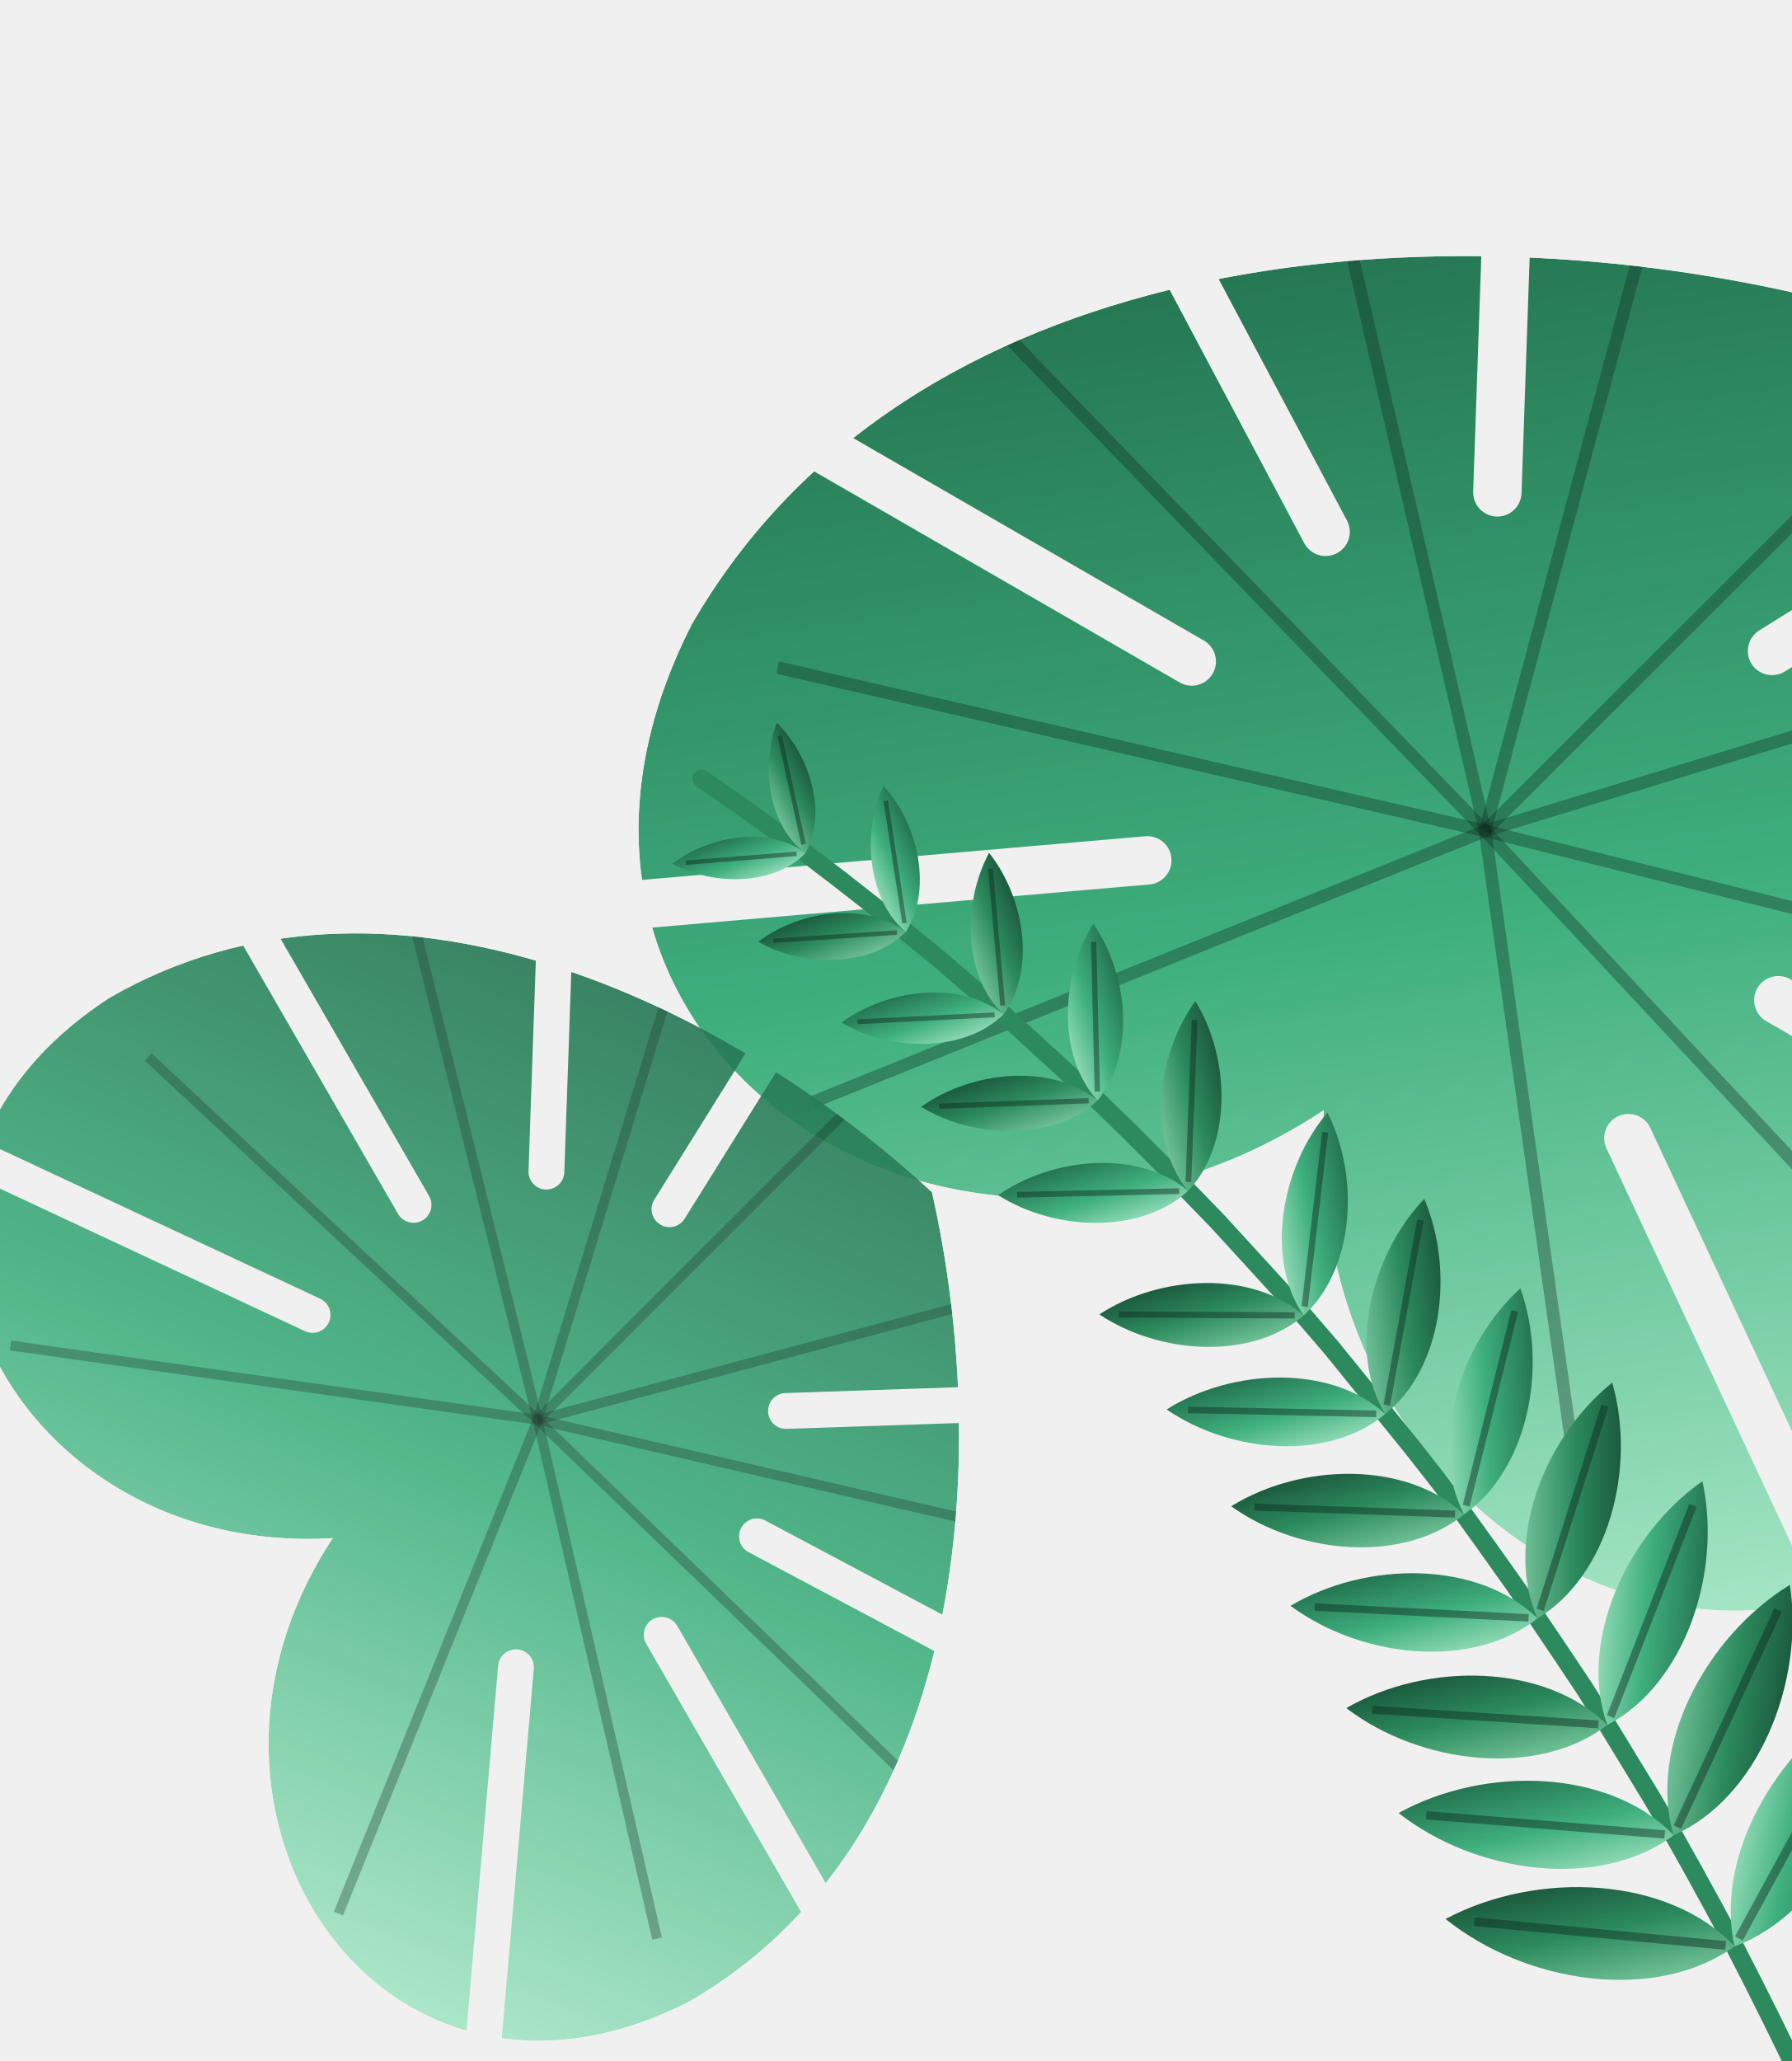
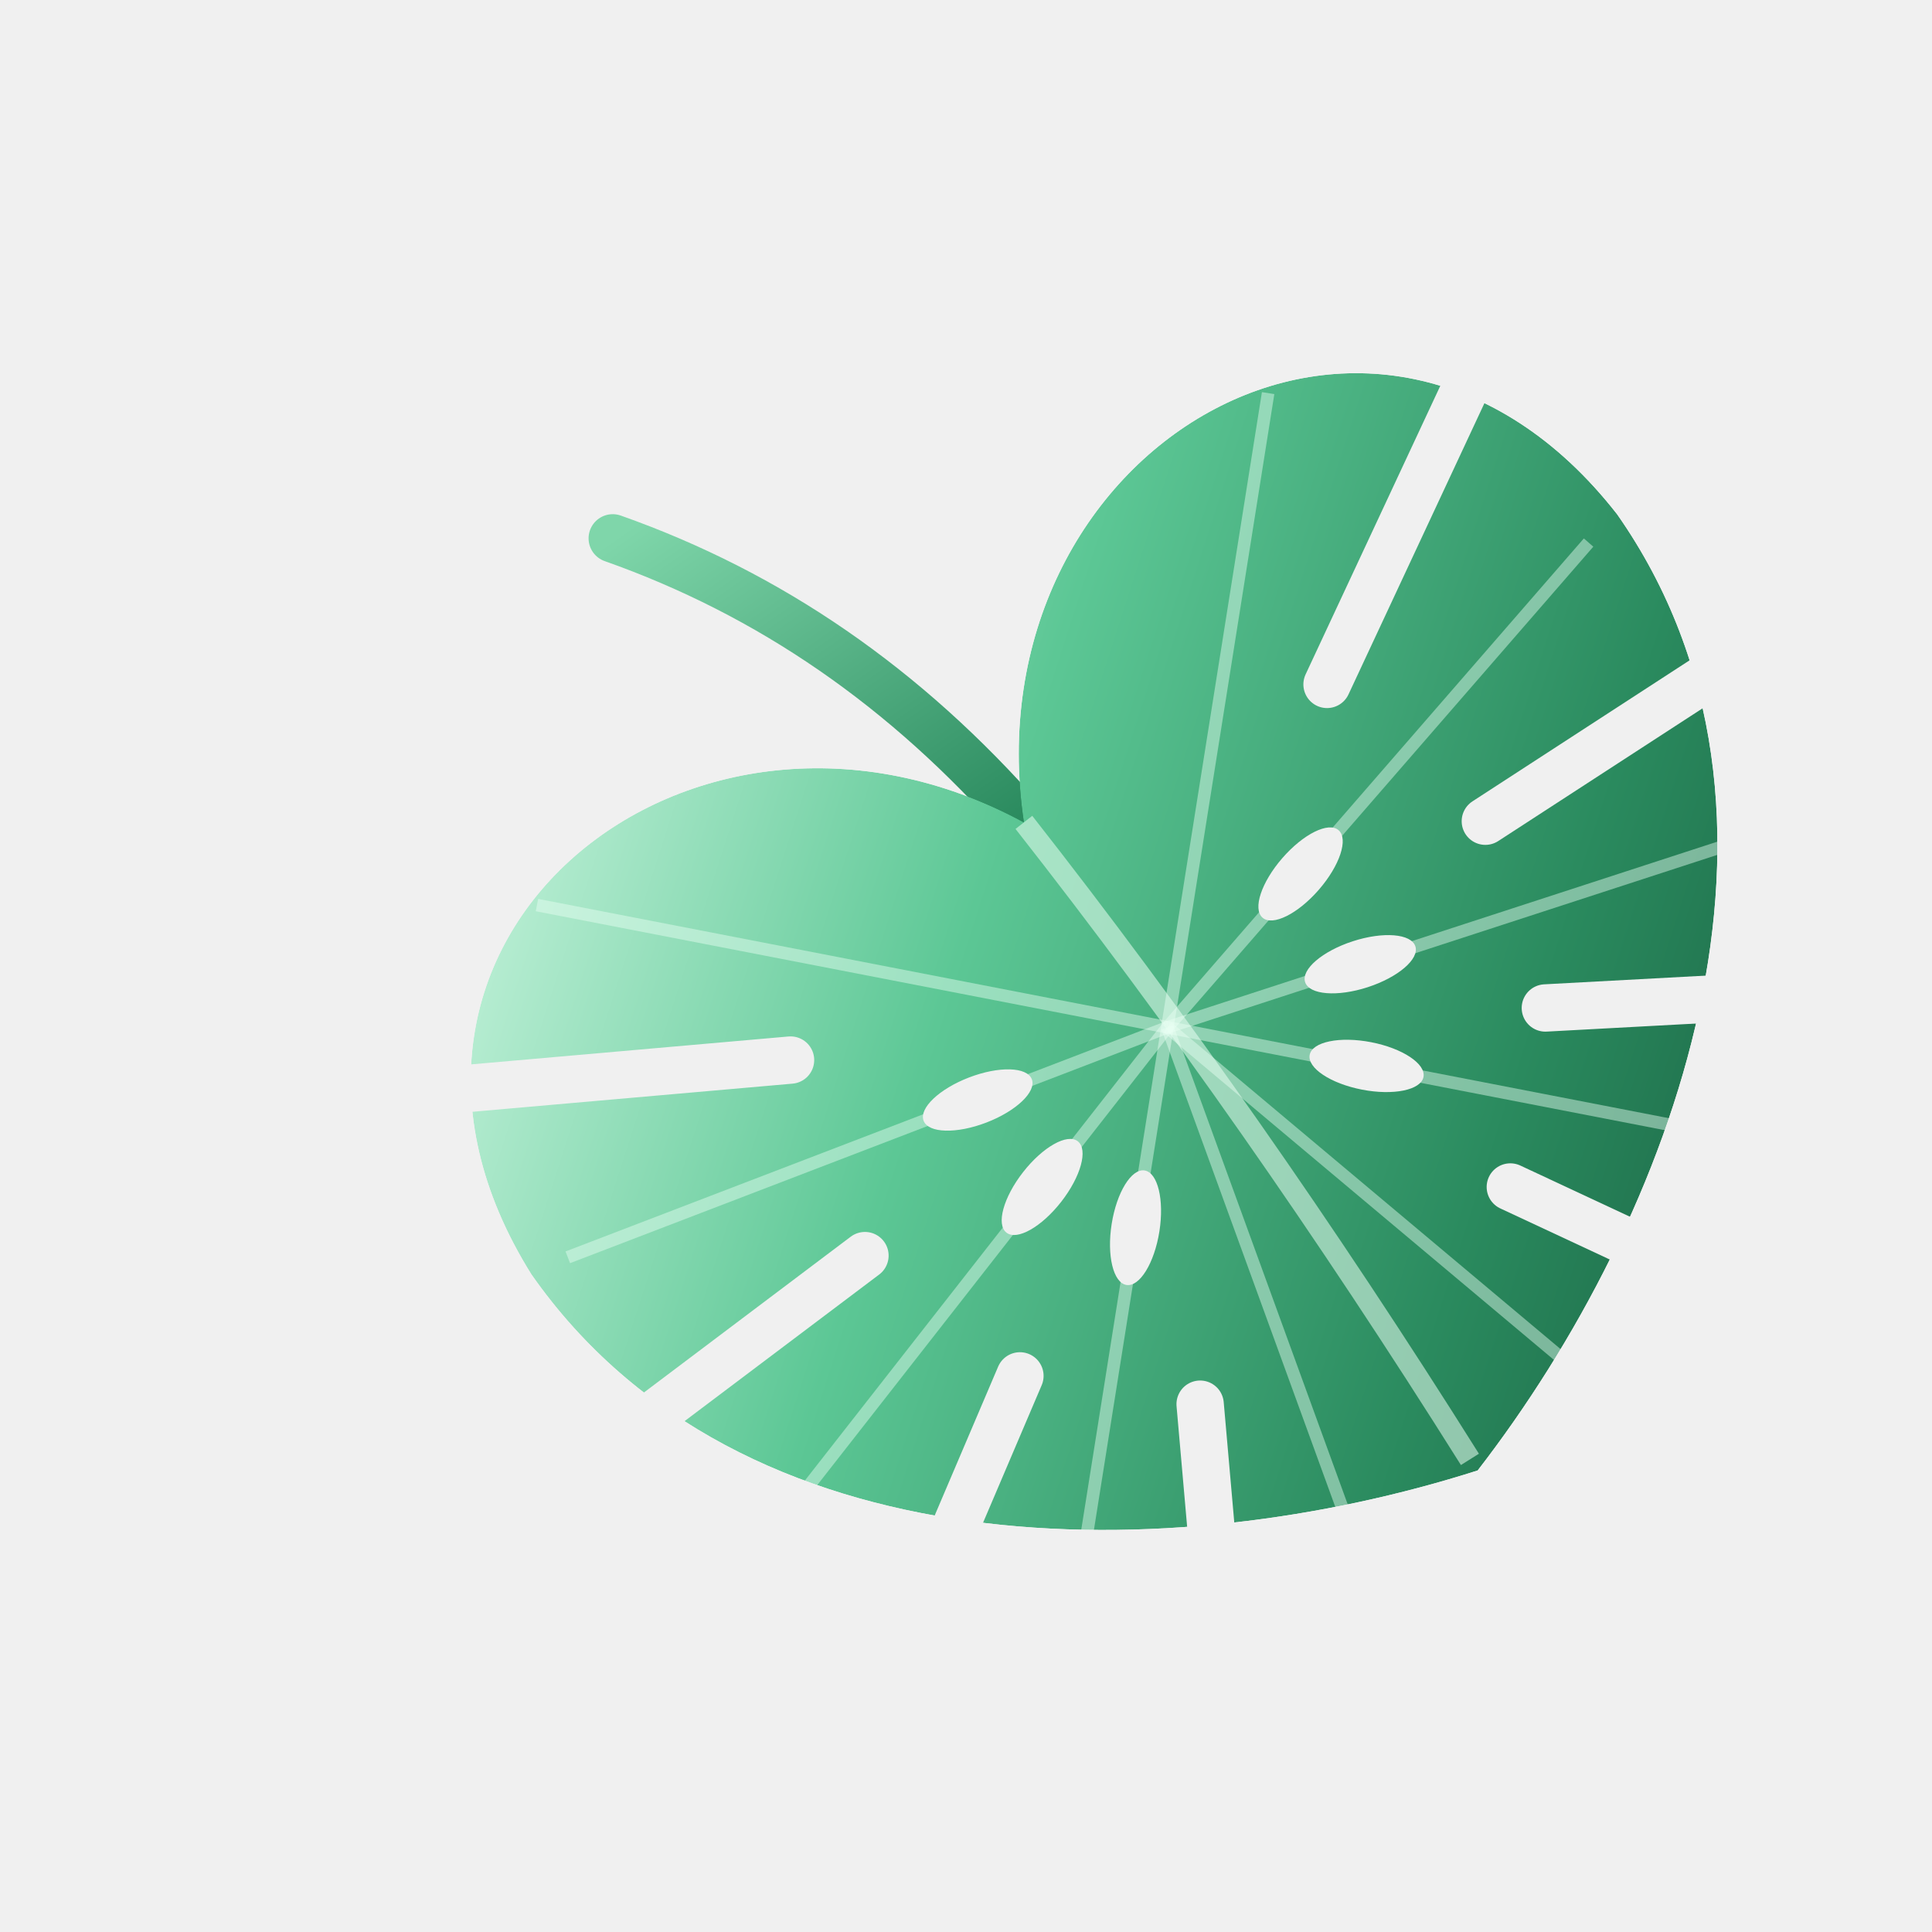
- <svg xmlns="http://www.w3.org/2000/svg" viewBox="0 0 200 230">
+ <svg xmlns="http://www.w3.org/2000/svg" viewBox="-100 -90 200 200">
  <defs>
    <linearGradient id="j1" x1="0" y1="0" x2="1" y2="1">
-       <stop offset="0" stop-color="#B9F0D3" />
-       <stop offset=".45" stop-color="#3FAF7E" />
-       <stop offset="1" stop-color="#16573A" />
+       <stop offset="0" stop-color="#CFF7E2" />
+       <stop offset=".35" stop-color="#5CC795" />
+       <stop offset=".7" stop-color="#2A8A5E" />
+       <stop offset="1" stop-color="#145238" />
    </linearGradient>
-     <linearGradient id="j2" x1="0" y1="0" x2="1" y2="1">
-       <stop offset="0" stop-color="#8FD9B2" />
-       <stop offset=".5" stop-color="#2C8A5E" />
-       <stop offset="1" stop-color="#123F2B" />
+     <linearGradient id="st" x1="0" y1="1" x2="0" y2="0">
+       <stop offset="0" stop-color="#2A8A5E" />
+       <stop offset="1" stop-color="#7FD6AA" />
    </linearGradient>
  </defs>
-   <g transform="translate(150 120) rotate(-150)" opacity="1">
+   <g transform="translate(8 -2) rotate(-35)">
+     <path d="M0 -3.5 C-2 -22 -8 -38 -18 -52" stroke="url(#st)" stroke-width="5" fill="none" stroke-linecap="round" />
    <defs>
-       <mask id="m35013" maskUnits="userSpaceOnUse" x="-180" y="-180" width="360" height="360">
-         <rect x="-180" y="-180" width="360" height="360" fill="black" />
-         <path d="M0,-4.5 C22.5,-49.5 85.5,-45.0 88.2,7.2 C88.2,55.8 40.5,88.2 0,100.8 C-40.5,88.2 -88.2,55.8 -88.2,7.2 C-85.5,-45.0 -22.5,-49.5 0,-4.5 Z" fill="white" />
-         <line x1="-31.0" y1="9.8" x2="-88.5" y2="-30.4" stroke="black" stroke-width="5.4" stroke-linecap="round" />
-         <line x1="-37.8" y1="31.5" x2="-108.0" y2="31.5" stroke="black" stroke-width="5.4" stroke-linecap="round" />
-         <line x1="-32.1" y1="51.5" x2="-91.6" y2="88.7" stroke="black" stroke-width="5.4" stroke-linecap="round" />
-         <line x1="-17.7" y1="64.9" x2="-50.7" y2="126.9" stroke="black" stroke-width="5.4" stroke-linecap="round" />
-         <line x1="31.0" y1="9.8" x2="88.5" y2="-30.4" stroke="black" stroke-width="5.4" stroke-linecap="round" />
-         <line x1="37.8" y1="31.5" x2="108.0" y2="31.5" stroke="black" stroke-width="5.4" stroke-linecap="round" />
-         <line x1="32.1" y1="51.5" x2="91.6" y2="88.7" stroke="black" stroke-width="5.4" stroke-linecap="round" />
-         <line x1="17.7" y1="64.9" x2="50.7" y2="126.9" stroke="black" stroke-width="5.4" stroke-linecap="round" />
+       <mask id="mm" maskUnits="userSpaceOnUse" x="-150" y="-150" width="300" height="300">
+         <rect x="-150" y="-150" width="300" height="300" fill="black" />
+         <path d="M0,-3.5 C17.5,-38.5 66.5,-35.0 68.6,5.6 C68.6,43.4 31.5,68.6 0,78.4 C-31.5,68.6 -68.6,43.4 -68.6,5.6 C-66.5,-35.0 -17.5,-38.5 0,-3.5 Z" fill="white" />
+         <path d="M-33.9 2.8 L-78.8 -23.1" stroke="black" stroke-width="4.9" stroke-linecap="round" />
+         <path d="M-39.2 23.8 L-90.9 25.6" stroke="black" stroke-width="4.9" stroke-linecap="round" />
+         <path d="M-33.2 43.2 L-77.2 70.6" stroke="black" stroke-width="4.9" stroke-linecap="round" />
+         <path d="M-19.6 56.3 L-45.5 101.2" stroke="black" stroke-width="4.9" stroke-linecap="round" />
+         <path d="M33.9 2.8 L78.8 -23.1" stroke="black" stroke-width="4.9" stroke-linecap="round" />
+         <path d="M39.2 23.8 L90.9 25.6" stroke="black" stroke-width="4.9" stroke-linecap="round" />
+         <path d="M33.2 43.2 L77.2 70.6" stroke="black" stroke-width="4.9" stroke-linecap="round" />
+         <path d="M19.6 56.3 L45.5 101.2" stroke="black" stroke-width="4.9" stroke-linecap="round" />
+         <ellipse cx="-20.4" cy="17.3" rx="2.5" ry="6.0" transform="rotate(-76 -20.4 17.3)" fill="black" />
+         <ellipse cx="-20.1" cy="28.5" rx="2.5" ry="6.0" transform="rotate(-107 -20.1 28.5)" fill="black" />
+         <ellipse cx="-14.6" cy="37.5" rx="2.5" ry="6.0" transform="rotate(-136 -14.6 37.5)" fill="black" />
+         <ellipse cx="20.4" cy="17.3" rx="2.5" ry="6.0" transform="rotate(76 20.4 17.3)" fill="black" />
+         <ellipse cx="20.1" cy="28.5" rx="2.5" ry="6.0" transform="rotate(107 20.1 28.5)" fill="black" />
+         <ellipse cx="14.6" cy="37.5" rx="2.5" ry="6.0" transform="rotate(136 14.6 37.5)" fill="black" />
      </mask>
    </defs>
-     <g mask="url(#m35013)">
-       <path d="M0,-4.5 C22.5,-49.5 85.5,-45.0 88.2,7.2 C88.2,55.8 40.5,88.2 0,100.8 C-40.5,88.2 -88.2,55.8 -88.2,7.2 C-85.5,-45.0 -22.5,-49.5 0,-4.5 Z" fill="url(#j1)" />
-       <path d="M0 31.5 L-49.9 -32.3" stroke="#0B2A1C" stroke-width="1.4" opacity=".35" />
-       <path d="M0 31.5 L-77.5 7.8" stroke="#0B2A1C" stroke-width="1.4" opacity=".35" />
-       <path d="M0 31.5 L-77.9 53.8" stroke="#0B2A1C" stroke-width="1.4" opacity=".35" />
-       <path d="M0 31.5 L-55.2 90.7" stroke="#0B2A1C" stroke-width="1.4" opacity=".35" />
-       <path d="M0 31.5 L-21.0 109.7" stroke="#0B2A1C" stroke-width="1.4" opacity=".35" />
-       <path d="M0 31.5 L49.9 -32.3" stroke="#0B2A1C" stroke-width="1.4" opacity=".35" />
-       <path d="M0 31.5 L77.5 7.8" stroke="#0B2A1C" stroke-width="1.4" opacity=".35" />
-       <path d="M0 31.5 L77.9 53.8" stroke="#0B2A1C" stroke-width="1.4" opacity=".35" />
-       <path d="M0 31.5 L55.2 90.7" stroke="#0B2A1C" stroke-width="1.4" opacity=".35" />
-       <path d="M0 31.5 L21.0 109.7" stroke="#0B2A1C" stroke-width="1.4" opacity=".35" />
+     <g mask="url(#mm)">
+       <path d="M0,-3.5 C17.5,-38.5 66.5,-35.0 68.6,5.6 C68.6,43.4 31.5,68.6 0,78.4 C-31.5,68.6 -68.6,43.4 -68.6,5.6 C-66.5,-35.0 -17.5,-38.5 0,-3.5 Z" fill="url(#j1)" />
+       <path d="M0 22.4 L-46.2 -25.4" stroke="#E9FFF3" stroke-width="1.3" opacity=".45" />
+       <path d="M0 22.4 L-64.5 6.3" stroke="#E9FFF3" stroke-width="1.3" opacity=".45" />
+       <path d="M0 22.4 L-63.6 41.8" stroke="#E9FFF3" stroke-width="1.3" opacity=".45" />
+       <path d="M0 22.4 L-46.2 70.2" stroke="#E9FFF3" stroke-width="1.3" opacity=".45" />
+       <path d="M0 22.4 L-17.2 86.6" stroke="#E9FFF3" stroke-width="1.3" opacity=".45" />
+       <path d="M0 22.4 L46.2 -25.4" stroke="#E9FFF3" stroke-width="1.3" opacity=".45" />
+       <path d="M0 22.4 L64.5 6.3" stroke="#E9FFF3" stroke-width="1.3" opacity=".45" />
+       <path d="M0 22.4 L63.6 41.8" stroke="#E9FFF3" stroke-width="1.3" opacity=".45" />
+       <path d="M0 22.4 L46.2 70.2" stroke="#E9FFF3" stroke-width="1.3" opacity=".45" />
+       <path d="M0 22.4 L17.2 86.6" stroke="#E9FFF3" stroke-width="1.3" opacity=".45" />
+       <path d="M0,-3.5 Q2.1,35.0 0,77.0" stroke="#E9FFF3" stroke-width="2.2" fill="none" opacity=".55" />
    </g>
  </g>
-   <g transform="translate(40 170) rotate(-120)" opacity="0.9">
-     <defs>
-       <mask id="m18158" maskUnits="userSpaceOnUse" x="-132" y="-132" width="264" height="264">
-         <rect x="-132" y="-132" width="264" height="264" fill="black" />
-         <path d="M0,-3.3 C16.5,-36.3 62.7,-33.0 64.68,5.28 C64.68,40.92 29.7,64.68 0,73.92 C-29.7,64.68 -64.68,40.92 -64.68,5.28 C-62.7,-33.0 -16.5,-36.3 0,-3.3 Z" fill="white" />
-         <line x1="-22.7" y1="7.2" x2="-64.9" y2="-22.3" stroke="black" stroke-width="4.0" stroke-linecap="round" />
-         <line x1="-27.7" y1="23.1" x2="-79.2" y2="23.1" stroke="black" stroke-width="4.0" stroke-linecap="round" />
-         <line x1="-23.5" y1="37.8" x2="-67.2" y2="65.1" stroke="black" stroke-width="4.0" stroke-linecap="round" />
-         <line x1="-13.0" y1="47.6" x2="-37.2" y2="93.0" stroke="black" stroke-width="4.0" stroke-linecap="round" />
-         <line x1="22.7" y1="7.2" x2="64.9" y2="-22.3" stroke="black" stroke-width="4.0" stroke-linecap="round" />
-         <line x1="27.7" y1="23.1" x2="79.2" y2="23.1" stroke="black" stroke-width="4.0" stroke-linecap="round" />
-         <line x1="23.5" y1="37.8" x2="67.2" y2="65.1" stroke="black" stroke-width="4.0" stroke-linecap="round" />
-         <line x1="13.0" y1="47.6" x2="37.2" y2="93.0" stroke="black" stroke-width="4.0" stroke-linecap="round" />
-       </mask>
-     </defs>
-     <g mask="url(#m18158)">
-       <path d="M0,-3.3 C16.5,-36.3 62.7,-33.0 64.68,5.28 C64.68,40.92 29.7,64.68 0,73.92 C-29.7,64.68 -64.68,40.92 -64.68,5.28 C-62.7,-33.0 -16.5,-36.3 0,-3.3 Z" fill="url(#j1)" />
-       <path d="M0 23.1 L-36.6 -23.7" stroke="#0B2A1C" stroke-width="1.1" opacity=".35" />
-       <path d="M0 23.1 L-56.8 5.7" stroke="#0B2A1C" stroke-width="1.1" opacity=".35" />
-       <path d="M0 23.1 L-57.1 39.5" stroke="#0B2A1C" stroke-width="1.1" opacity=".35" />
-       <path d="M0 23.1 L-40.5 66.5" stroke="#0B2A1C" stroke-width="1.1" opacity=".35" />
-       <path d="M0 23.1 L-15.4 80.5" stroke="#0B2A1C" stroke-width="1.1" opacity=".35" />
-       <path d="M0 23.1 L36.6 -23.7" stroke="#0B2A1C" stroke-width="1.1" opacity=".35" />
-       <path d="M0 23.1 L56.8 5.7" stroke="#0B2A1C" stroke-width="1.1" opacity=".35" />
-       <path d="M0 23.1 L57.1 39.5" stroke="#0B2A1C" stroke-width="1.1" opacity=".35" />
-       <path d="M0 23.1 L40.5 66.5" stroke="#0B2A1C" stroke-width="1.1" opacity=".35" />
-       <path d="M0 23.1 L15.4 80.5" stroke="#0B2A1C" stroke-width="1.1" opacity=".35" />
-     </g>
-   </g>
-   <path d="M200.0,230.0 L197.9,225.7 L195.8,221.5 L193.6,217.2 L191.4,213.1 L189.1,208.9 L186.8,204.8 L184.4,200.7 L181.9,196.6 L179.4,192.5 L176.9,188.5 L174.3,184.6 L171.6,180.6 L168.9,176.7 L166.2,172.9 L163.4,169.0 L160.5,165.2 L157.6,161.5 L154.6,157.8 L151.6,154.1 L148.6,150.4 L145.5,146.8 L142.3,143.3 L139.1,139.8 L135.9,136.3 L132.6,132.9 L129.3,129.5 L125.9,126.1 L122.5,122.8 L119.0,119.6 L115.5,116.4 L112.0,113.2 L108.4,110.1 L104.8,107.0 L101.1,104.0 L97.4,101.0 L93.7,98.1 L89.9,95.2 L86.1,92.4 L82.2,89.6 L78.3,86.9" stroke="#2C8A5E" stroke-width="2.04" fill="none" stroke-linecap="round" />
-   <g transform="translate(193.6 217.2) rotate(-174.6)">
-     <path d="M0 0 C8.1 -7.1 22.7 -6.4 32.4 0 C22.7 6.4 8.1 7.1 0 0Z" fill="url(#j2)" />
-     <path d="M1 0 L29.2 0" stroke="#0B2A1C" stroke-width="0.97" opacity=".45" />
-   </g>
-   <g transform="translate(193.6 217.2) rotate(-61.4)">
-     <path d="M0 0 C8.1 -7.1 22.7 -6.4 32.4 0 C22.7 6.4 8.1 7.1 0 0Z" fill="url(#j1)" />
-     <path d="M1 0 L29.2 0" stroke="#0B2A1C" stroke-width="0.97" opacity=".45" />
-   </g>
-   <g transform="translate(186.8 204.8) rotate(-175.4)">
-     <path d="M0 0 C7.7 -6.8 21.6 -6.1 30.8 0 C21.6 6.1 7.7 6.8 0 0Z" fill="url(#j1)" />
-     <path d="M1 0 L27.7 0" stroke="#0B2A1C" stroke-width="0.92" opacity=".45" />
-   </g>
-   <g transform="translate(186.8 204.8) rotate(-65.1)">
-     <path d="M0 0 C7.7 -6.8 21.6 -6.1 30.8 0 C21.6 6.1 7.7 6.8 0 0Z" fill="url(#j2)" />
-     <path d="M1 0 L27.7 0" stroke="#0B2A1C" stroke-width="0.92" opacity=".45" />
-   </g>
-   <g transform="translate(179.4 192.5) rotate(-176.3)">
-     <path d="M0 0 C7.3 -6.4 20.5 -5.8 29.2 0 C20.5 5.8 7.3 6.4 0 0Z" fill="url(#j2)" />
-     <path d="M1 0 L26.3 0" stroke="#0B2A1C" stroke-width="0.88" opacity=".45" />
-   </g>
-   <g transform="translate(179.4 192.5) rotate(-68.7)">
-     <path d="M0 0 C7.3 -6.4 20.5 -5.8 29.2 0 C20.5 5.8 7.3 6.4 0 0Z" fill="url(#j1)" />
-     <path d="M1 0 L26.3 0" stroke="#0B2A1C" stroke-width="0.88" opacity=".45" />
-   </g>
-   <g transform="translate(171.6 180.6) rotate(-177.1)">
-     <path d="M0 0 C6.9 -6.1 19.3 -5.5 27.6 0 C19.3 5.5 6.9 6.1 0 0Z" fill="url(#j1)" />
-     <path d="M1 0 L24.9 0" stroke="#0B2A1C" stroke-width="0.83" opacity=".45" />
-   </g>
-   <g transform="translate(171.6 180.6) rotate(-72.4)">
-     <path d="M0 0 C6.9 -6.1 19.3 -5.5 27.6 0 C19.3 5.5 6.9 6.1 0 0Z" fill="url(#j2)" />
-     <path d="M1 0 L24.9 0" stroke="#0B2A1C" stroke-width="0.83" opacity=".45" />
-   </g>
-   <g transform="translate(163.4 169.0) rotate(-178.0)">
-     <path d="M0 0 C6.5 -5.7 18.2 -5.2 26.0 0 C18.2 5.2 6.5 5.7 0 0Z" fill="url(#j2)" />
-     <path d="M1 0 L23.4 0" stroke="#0B2A1C" stroke-width="0.78" opacity=".45" />
-   </g>
-   <g transform="translate(163.4 169.0) rotate(-76.0)">
-     <path d="M0 0 C6.5 -5.7 18.2 -5.2 26.0 0 C18.2 5.2 6.5 5.7 0 0Z" fill="url(#j1)" />
-     <path d="M1 0 L23.4 0" stroke="#0B2A1C" stroke-width="0.78" opacity=".45" />
-   </g>
-   <g transform="translate(154.6 157.8) rotate(-178.8)">
-     <path d="M0 0 C6.1 -5.4 17.1 -4.8 24.4 0 C17.1 4.8 6.1 5.4 0 0Z" fill="url(#j1)" />
-     <path d="M1 0 L22.0 0" stroke="#0B2A1C" stroke-width="0.73" opacity=".45" />
-   </g>
-   <g transform="translate(154.6 157.8) rotate(-79.7)">
-     <path d="M0 0 C6.1 -5.4 17.1 -4.8 24.4 0 C17.1 4.8 6.1 5.4 0 0Z" fill="url(#j2)" />
-     <path d="M1 0 L22.0 0" stroke="#0B2A1C" stroke-width="0.73" opacity=".45" />
-   </g>
-   <g transform="translate(145.5 146.8) rotate(-179.7)">
-     <path d="M0 0 C5.7 -5.0 16.0 -4.5 22.8 0 C16.0 4.5 5.7 5.0 0 0Z" fill="url(#j2)" />
-     <path d="M1 0 L20.6 0" stroke="#0B2A1C" stroke-width="0.69" opacity=".45" />
-   </g>
-   <g transform="translate(145.5 146.8) rotate(-83.3)">
-     <path d="M0 0 C5.7 -5.0 16.0 -4.5 22.8 0 C16.0 4.5 5.7 5.0 0 0Z" fill="url(#j1)" />
-     <path d="M1 0 L20.6 0" stroke="#0B2A1C" stroke-width="0.69" opacity=".45" />
-   </g>
-   <g transform="translate(132.6 132.9) rotate(-181.3)">
-     <path d="M0 0 C5.3 -4.7 14.9 -4.2 21.2 0 C14.9 4.2 5.3 4.7 0 0Z" fill="url(#j1)" />
-     <path d="M1 0 L19.1 0" stroke="#0B2A1C" stroke-width="0.64" opacity=".45" />
-   </g>
-   <g transform="translate(132.6 132.9) rotate(-87.8)">
-     <path d="M0 0 C5.3 -4.7 14.9 -4.2 21.2 0 C14.9 4.2 5.3 4.7 0 0Z" fill="url(#j2)" />
-     <path d="M1 0 L19.1 0" stroke="#0B2A1C" stroke-width="0.64" opacity=".45" />
-   </g>
-   <g transform="translate(122.5 122.8) rotate(-182.1)">
-     <path d="M0 0 C4.9 -4.3 13.8 -3.9 19.7 0 C13.8 3.9 4.9 4.3 0 0Z" fill="url(#j2)" />
-     <path d="M1 0 L17.7 0" stroke="#0B2A1C" stroke-width="0.59" opacity=".45" />
-   </g>
-   <g transform="translate(122.5 122.8) rotate(-91.4)">
-     <path d="M0 0 C4.9 -4.3 13.8 -3.9 19.7 0 C13.8 3.9 4.9 4.3 0 0Z" fill="url(#j1)" />
-     <path d="M1 0 L17.7 0" stroke="#0B2A1C" stroke-width="0.59" opacity=".45" />
-   </g>
-   <g transform="translate(112.0 113.2) rotate(-182.9)">
-     <path d="M0 0 C4.5 -4.0 12.6 -3.6 18.1 0 C12.6 3.6 4.5 4.0 0 0Z" fill="url(#j1)" />
-     <path d="M1 0 L16.3 0" stroke="#0B2A1C" stroke-width="0.54" opacity=".45" />
-   </g>
-   <g transform="translate(112.0 113.2) rotate(-95.1)">
-     <path d="M0 0 C4.5 -4.0 12.6 -3.6 18.1 0 C12.6 3.6 4.5 4.0 0 0Z" fill="url(#j2)" />
-     <path d="M1 0 L16.3 0" stroke="#0B2A1C" stroke-width="0.54" opacity=".45" />
-   </g>
-   <g transform="translate(101.1 104.0) rotate(-183.8)">
-     <path d="M0 0 C4.1 -3.6 11.5 -3.3 16.5 0 C11.5 3.3 4.1 3.6 0 0Z" fill="url(#j2)" />
-     <path d="M1 0 L14.8 0" stroke="#0B2A1C" stroke-width="0.50" opacity=".45" />
-   </g>
-   <g transform="translate(101.1 104.0) rotate(-98.7)">
-     <path d="M0 0 C4.1 -3.6 11.5 -3.3 16.5 0 C11.5 3.3 4.1 3.6 0 0Z" fill="url(#j1)" />
-     <path d="M1 0 L14.8 0" stroke="#0B2A1C" stroke-width="0.50" opacity=".45" />
-   </g>
-   <g transform="translate(89.9 95.2) rotate(-184.6)">
-     <path d="M0 0 C3.7 -3.3 10.4 -2.9 14.9 0 C10.4 2.9 3.7 3.3 0 0Z" fill="url(#j1)" />
-     <path d="M1 0 L13.4 0" stroke="#0B2A1C" stroke-width="0.50" opacity=".45" />
-   </g>
-   <g transform="translate(89.9 95.2) rotate(-102.4)">
-     <path d="M0 0 C3.7 -3.3 10.4 -2.9 14.9 0 C10.4 2.9 3.7 3.3 0 0Z" fill="url(#j2)" />
-     <path d="M1 0 L13.4 0" stroke="#0B2A1C" stroke-width="0.50" opacity=".45" />
-   </g>
</svg>
